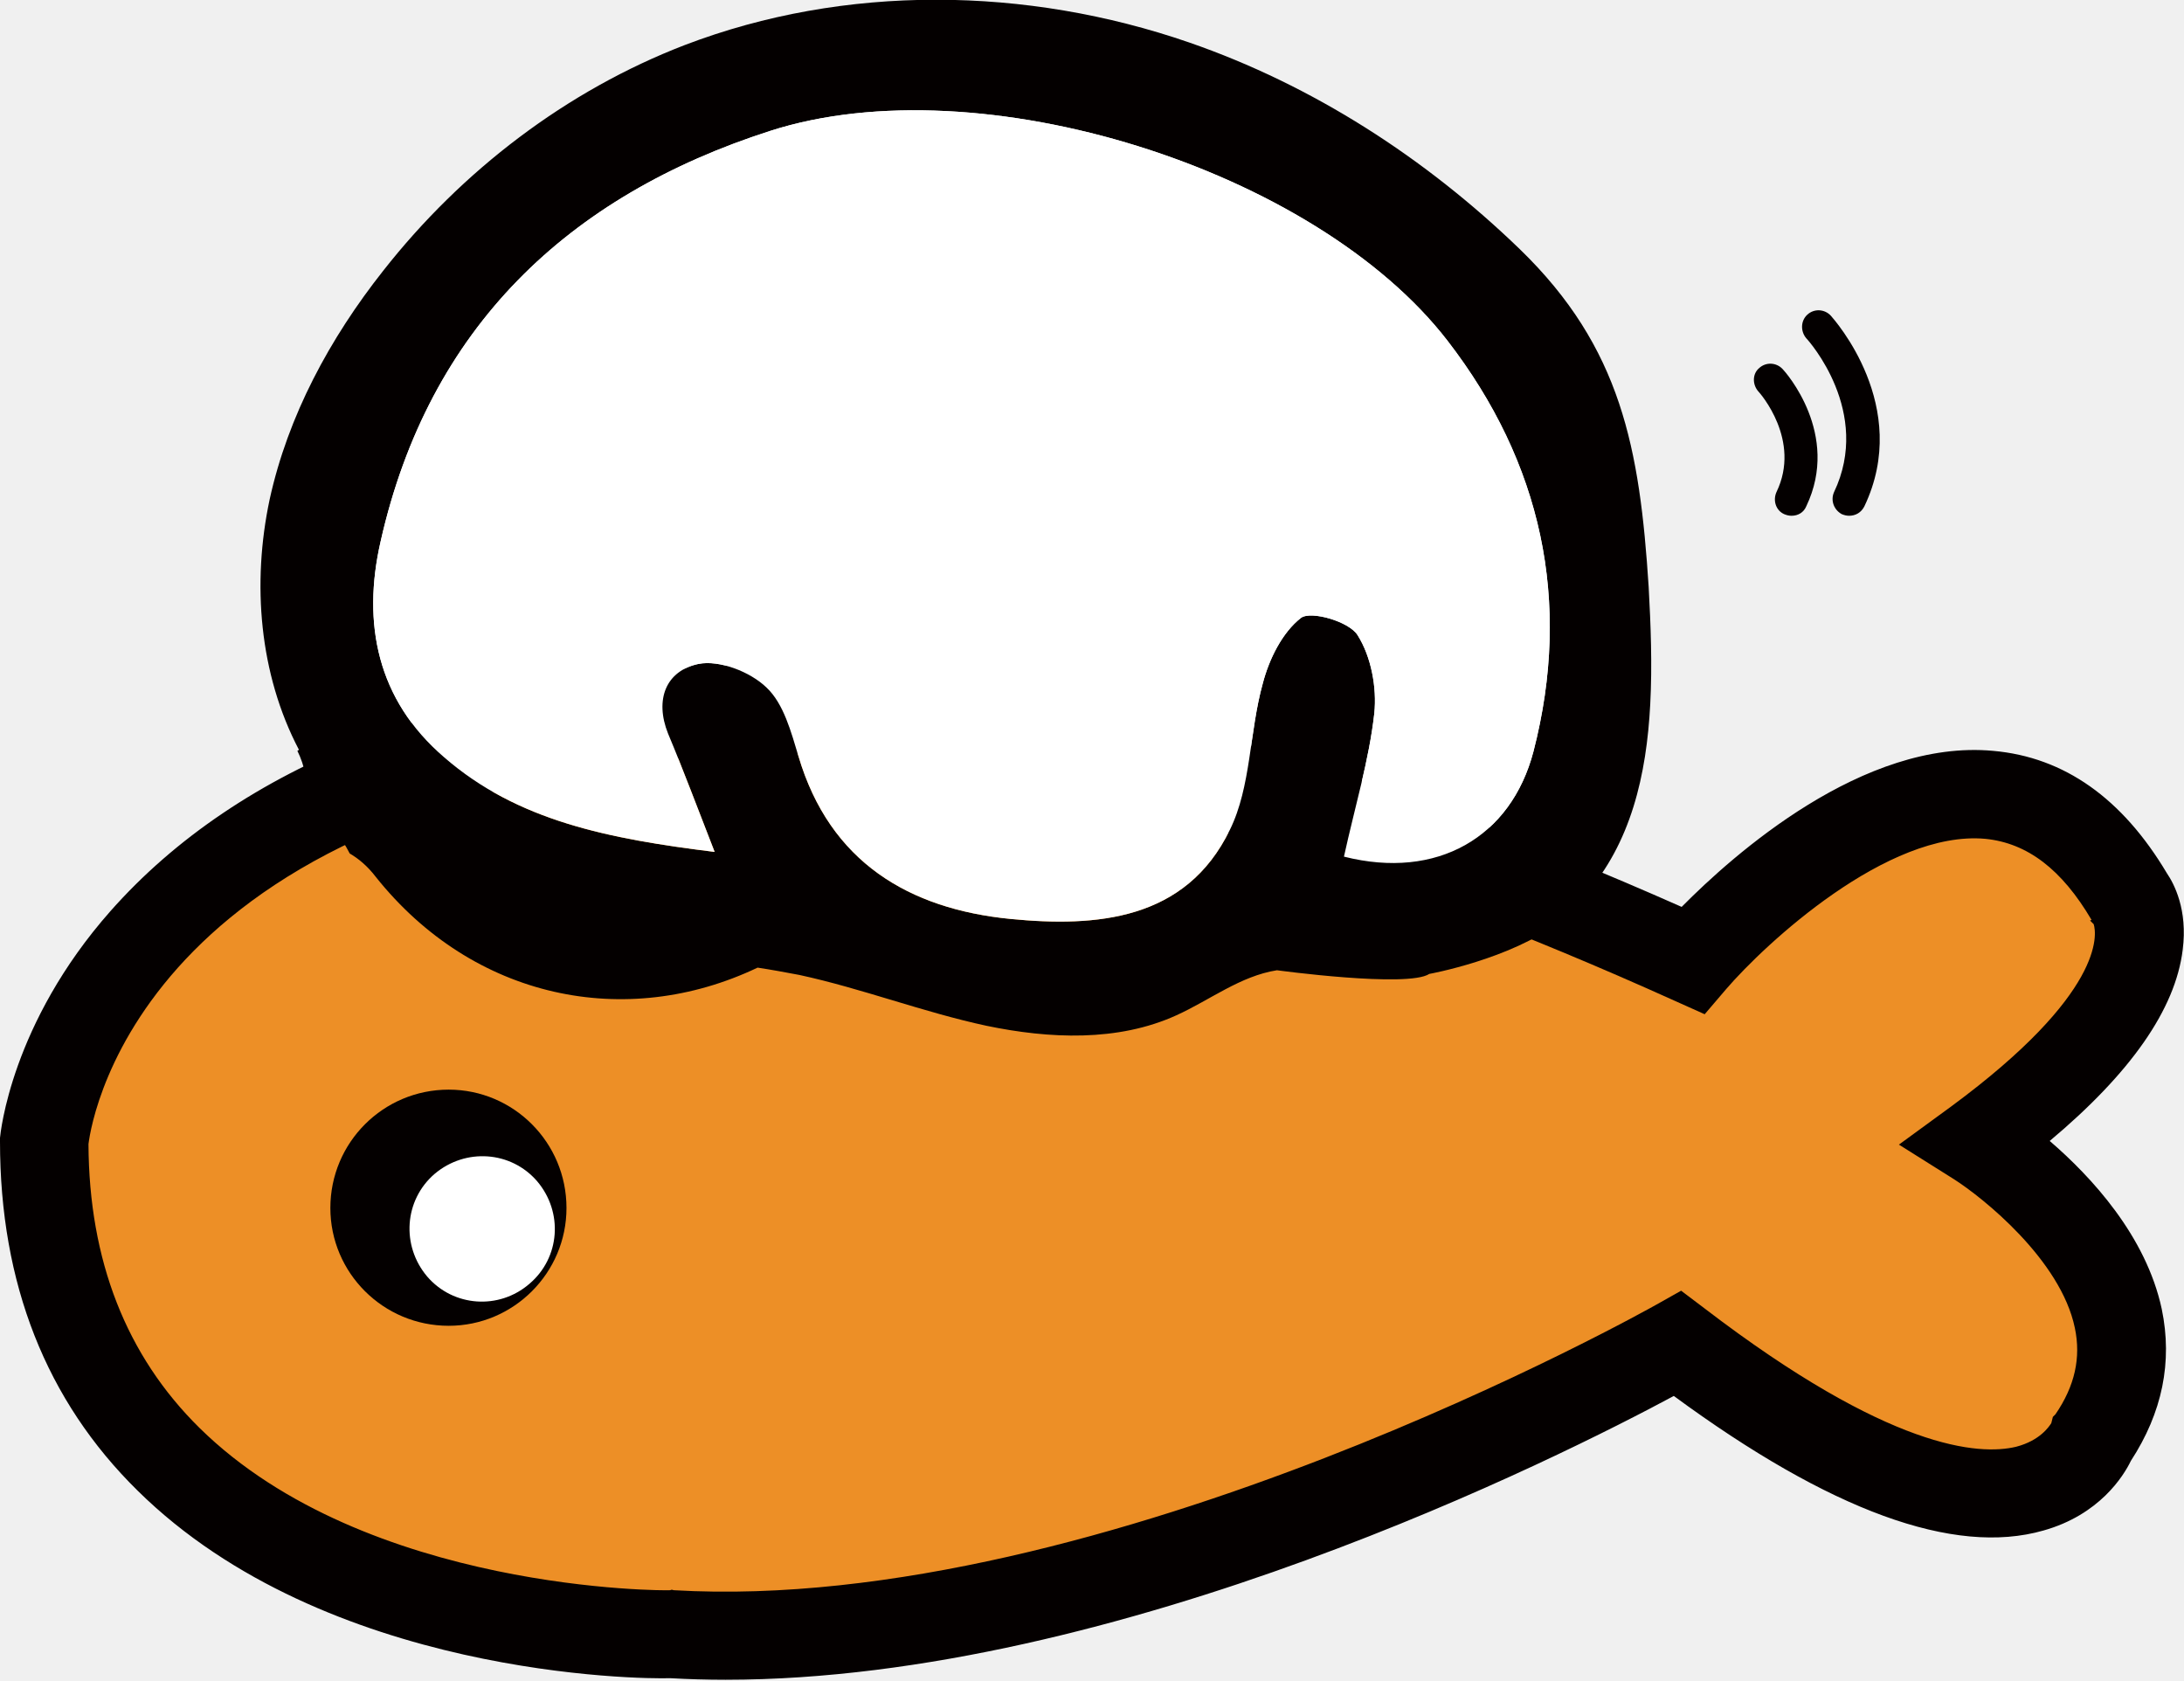
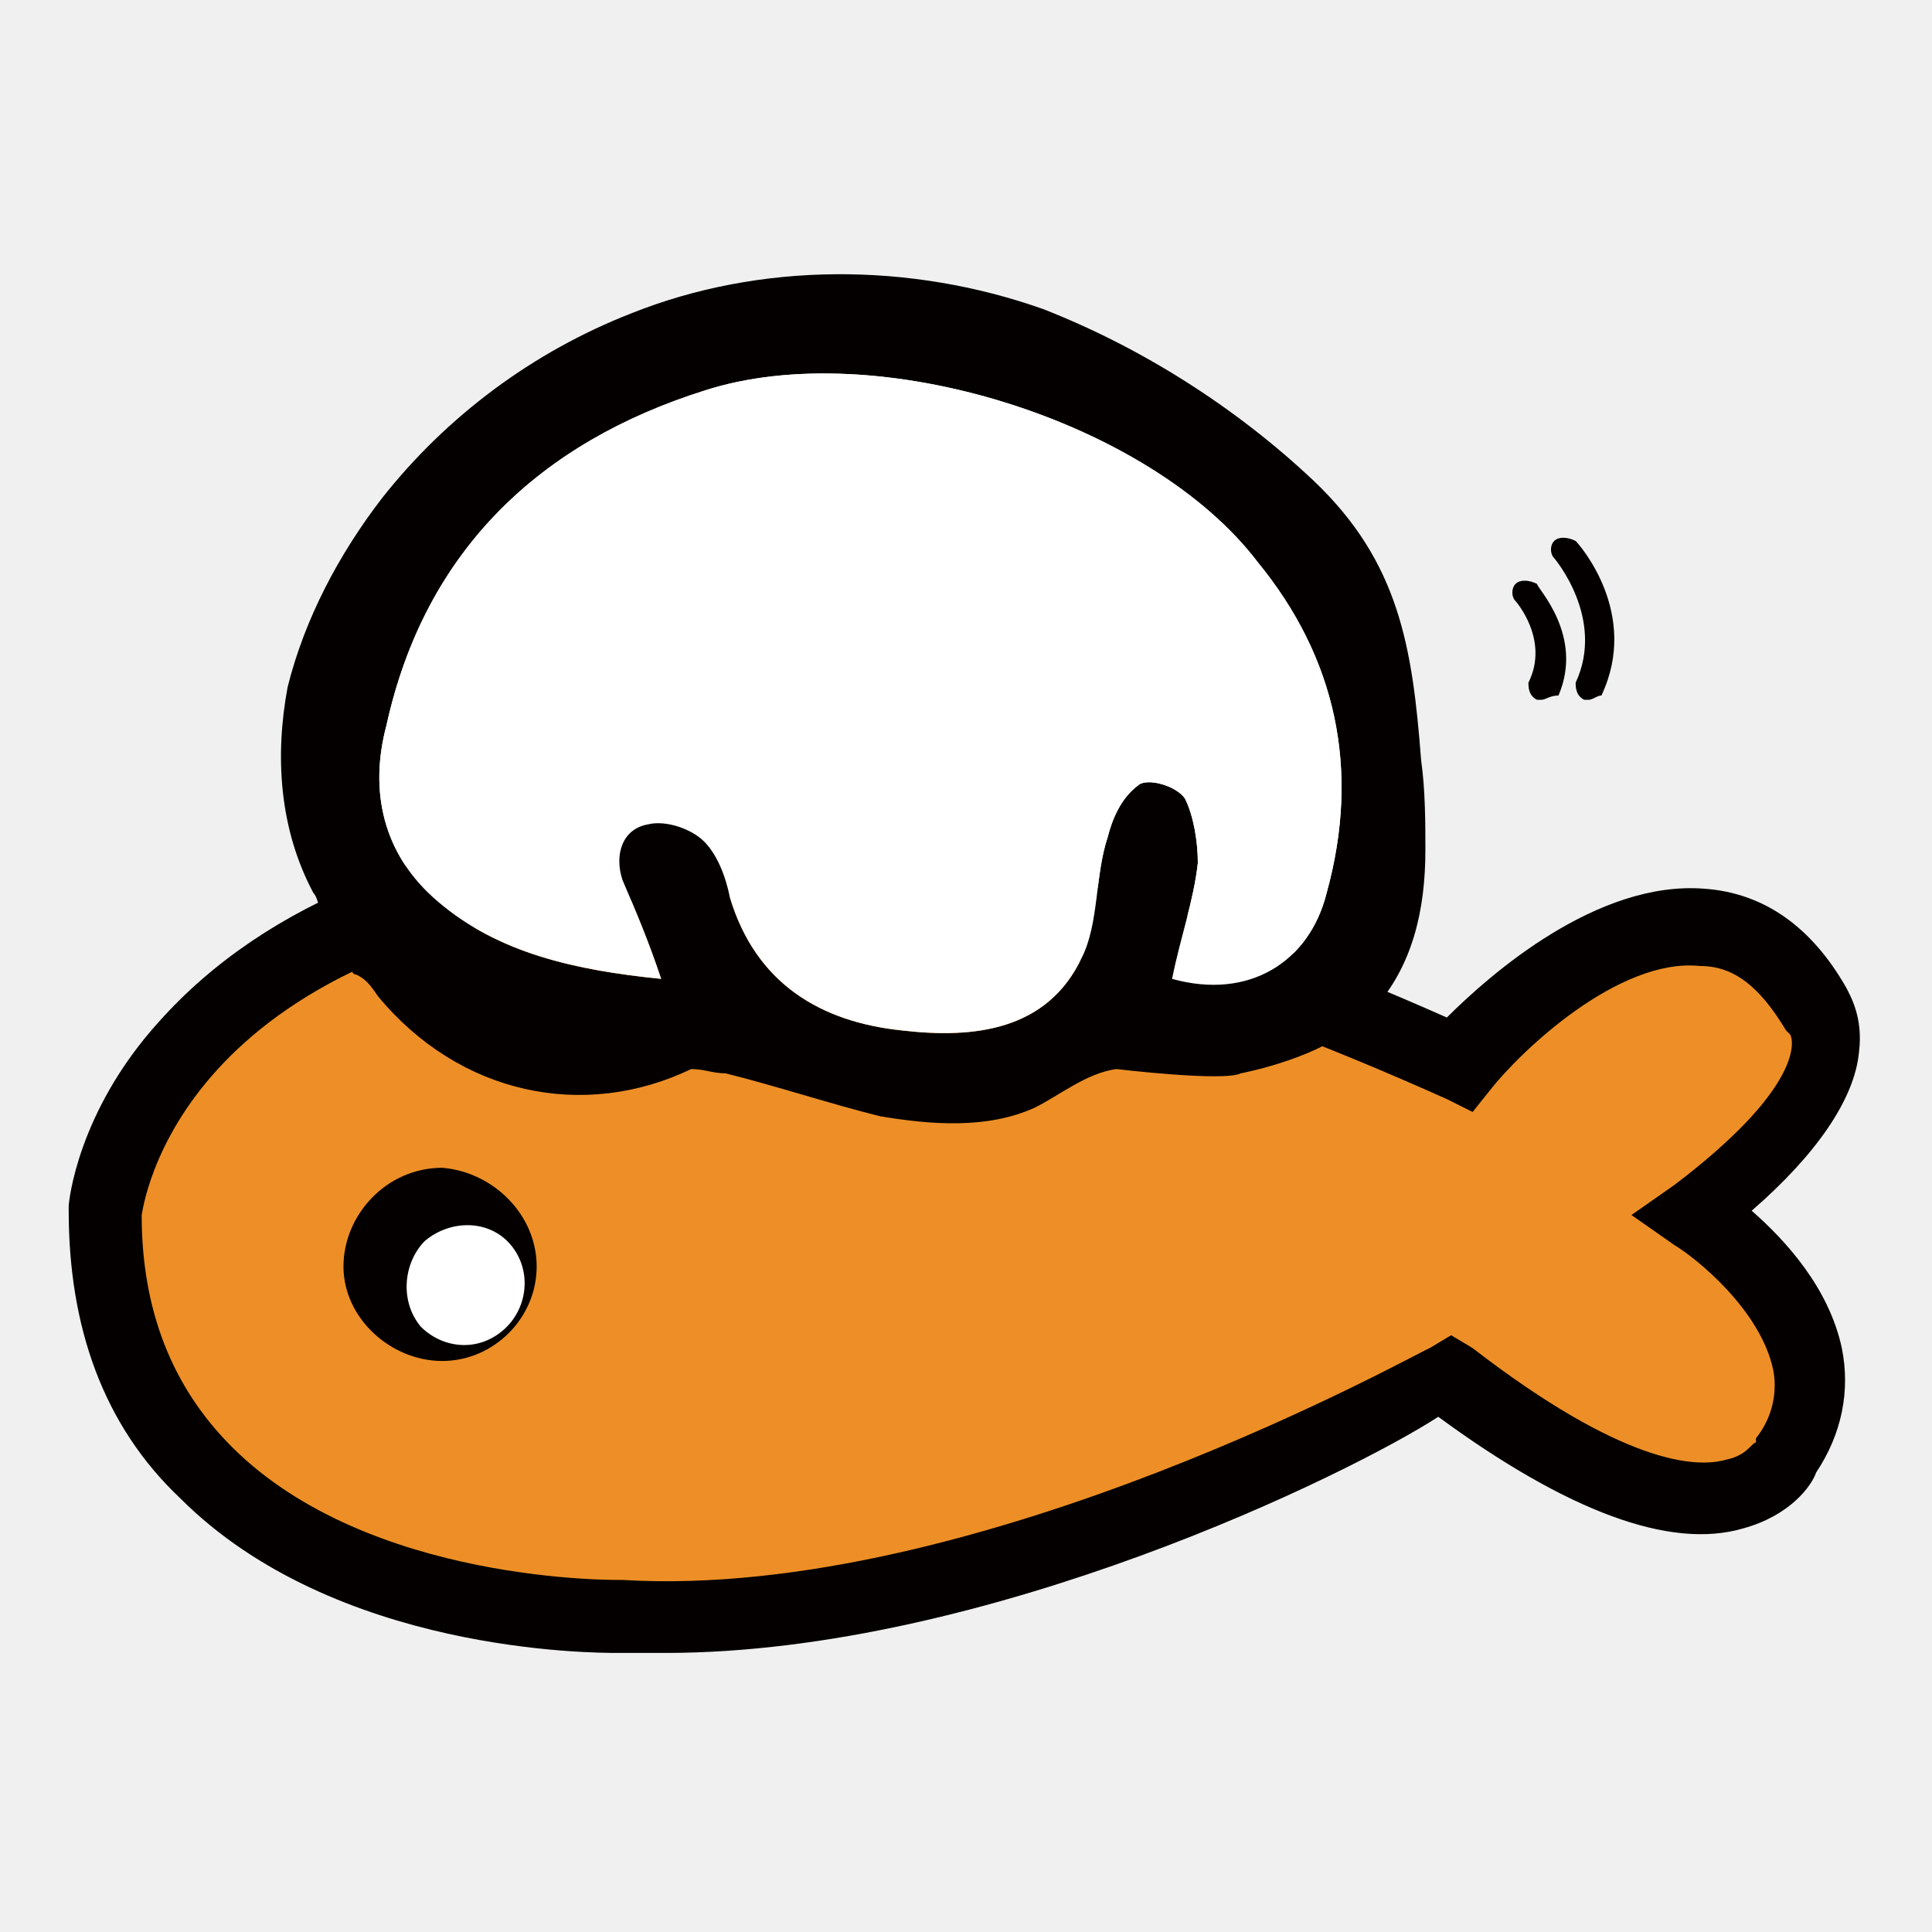
- <svg xmlns="http://www.w3.org/2000/svg" width="41.715" height="32.089" viewBox="0 0 41.715 32.089" fill="none">
-   <path id="path" d="M37.77 21.8C41.97 18.71 40.68 17.13 40.68 17.13C37.72 12.09 32.33 18.33 32.33 18.33C20.31 12.91 14.1 13.54 14.1 13.54C1.51 14.29 0.84 21.8 0.84 21.8C0.84 31.4 12.81 31.21 12.81 31.21C21.4 31.71 32.04 25.66 32.04 25.66C38.72 30.77 39.96 27.48 39.96 27.48C42.02 24.46 37.77 21.8 37.77 21.8Z" fill="#ED8F26" fill-opacity="1" fill-rule="nonzero" />
-   <path id="path" d="M13.86 32.08C13.5 32.08 13.15 32.07 12.8 32.05C12.24 32.07 6.23 32.02 2.63 28.47C0.88 26.75 0 24.51 0 21.8L0 21.73C0.01 21.64 0.21 19.55 2.11 17.4C4.58 14.61 8.59 13.03 14.04 12.7C14.5 12.65 20.61 12.22 32.12 17.32C33.11 16.32 35.59 14.11 38.07 14.34C39.43 14.46 40.54 15.25 41.39 16.68C41.52 16.87 41.79 17.37 41.69 18.14C41.55 19.28 40.69 20.5 39.15 21.79C39.94 22.47 40.99 23.6 41.29 25C41.5 26.01 41.3 26.98 40.7 27.9C40.56 28.19 40.1 28.93 39.03 29.23C37.32 29.72 34.95 28.85 31.97 26.66C29.85 27.8 21.39 32.08 13.86 32.08ZM12.83 30.36L12.87 30.37C21.1 30.85 31.52 24.98 31.63 24.92L32.11 24.65L32.56 24.99C36.09 27.69 37.8 27.8 38.51 27.63C38.97 27.51 39.14 27.24 39.18 27.18L39.21 27.06L39.26 27.01C39.63 26.47 39.75 25.93 39.63 25.36C39.36 24.06 37.87 22.87 37.32 22.52L36.27 21.86L37.27 21.13C40.2 18.97 40.05 17.84 39.99 17.65L39.92 17.58L39.95 17.57C39.38 16.6 38.72 16.1 37.92 16.02C36.05 15.85 33.71 18.03 32.97 18.89L32.56 19.37L31.98 19.11C20.37 13.87 14.25 14.38 14.19 14.38L14.16 14.39C2.82 15.07 1.76 21.28 1.69 21.85C1.7 24.07 2.41 25.89 3.81 27.27C7 30.41 12.75 30.38 12.8 30.37L12.83 30.36Z" fill="#040000" fill-opacity="1" fill-rule="nonzero" />
-   <path id="path" d="M31.49 11.21C31.32 8.57 30.97 6.64 29.03 4.76C27.23 3.02 25.08 1.63 22.71 0.81C19.61 -0.26 16.14 -0.31 13.08 0.86C10.82 1.73 8.82 3.26 7.32 5.17C6.3 6.46 5.5 7.94 5.15 9.54C4.81 11.14 4.95 12.87 5.71 14.32C5.7 14.33 5.69 14.33 5.68 14.34C5.75 14.48 5.8 14.63 5.83 14.78C5.84 14.81 5.86 14.83 5.87 14.86C5.95 14.97 6.02 15.08 6.09 15.19C6.27 15.52 6.42 15.86 6.62 16.19C6.64 16.23 6.66 16.26 6.68 16.3C6.85 16.4 7.02 16.54 7.18 16.75C9.04 19.08 11.95 19.68 14.47 18.48C14.74 18.52 15 18.57 15.27 18.62C16.47 18.88 17.63 19.33 18.84 19.59C20.04 19.84 21.35 19.9 22.47 19.39C23.11 19.1 23.69 18.64 24.39 18.53C24.39 18.53 26.89 18.87 27.3 18.6C27.3 18.6 28.85 18.32 29.78 17.61C29.8 17.6 29.83 17.59 29.85 17.59L29.82 17.58C30 17.44 30.16 17.28 30.27 17.1C31.15 16.11 31.45 14.8 31.52 13.45C31.56 12.7 31.53 11.94 31.49 11.21ZM29.29 14.35C28.86 15.99 27.45 16.81 25.67 16.36C25.88 15.4 26.15 14.52 26.25 13.62C26.3 13.13 26.19 12.54 25.93 12.13C25.77 11.87 25.04 11.66 24.85 11.8C24.49 12.08 24.24 12.59 24.12 13.05C23.86 13.98 23.9 15.02 23.49 15.85C22.65 17.58 20.94 17.71 19.3 17.55C17.37 17.36 15.85 16.47 15.25 14.44C15.11 13.98 14.97 13.44 14.64 13.13C14.33 12.83 13.74 12.6 13.34 12.68C12.72 12.81 12.5 13.36 12.76 14.01C13.05 14.7 13.31 15.4 13.65 16.27C11.63 16.02 9.88 15.68 8.48 14.46C7.21 13.37 6.91 11.91 7.27 10.34C8.19 6.26 10.85 3.74 14.71 2.5C18.72 1.21 25.12 3.23 27.65 6.51C29.44 8.83 30.03 11.48 29.29 14.35Z" fill="#040000" fill-opacity="1" fill-rule="nonzero" />
-   <path id="path" d="M29.29 14.35C28.86 15.99 27.45 16.81 25.67 16.36C25.88 15.4 26.15 14.52 26.25 13.62C26.3 13.13 26.19 12.54 25.93 12.13C25.77 11.87 25.04 11.66 24.85 11.8C24.49 12.08 24.24 12.59 24.12 13.05C23.86 13.98 23.9 15.02 23.49 15.85C22.65 17.58 20.94 17.71 19.3 17.55C17.37 17.36 15.85 16.47 15.25 14.44C15.11 13.98 14.97 13.44 14.64 13.13C14.33 12.83 13.74 12.6 13.34 12.68C12.72 12.81 12.5 13.36 12.76 14.01C13.05 14.7 13.31 15.4 13.65 16.27C11.63 16.02 9.88 15.68 8.48 14.46C7.21 13.37 6.91 11.91 7.27 10.34C8.19 6.26 10.85 3.74 14.71 2.5C18.72 1.21 25.12 3.23 27.65 6.51C29.44 8.83 30.03 11.48 29.29 14.35Z" fill="#FFFFFF" fill-opacity="1" fill-rule="nonzero" />
-   <path id="path" d="M10.82 23.07C10.82 24.31 9.81 25.32 8.57 25.32C7.32 25.32 6.31 24.31 6.31 23.07C6.31 21.82 7.32 20.81 8.57 20.81C9.81 20.81 10.82 21.82 10.82 23.07Z" fill="#040000" fill-opacity="1" fill-rule="nonzero" />
-   <path id="path" d="M10.26 22.56C10.76 23.15 10.7 24.02 10.11 24.52C9.53 25.02 8.66 24.96 8.16 24.38C7.66 23.79 7.72 22.92 8.3 22.42C8.89 21.92 9.76 21.98 10.26 22.56Z" fill="#FFFFFF" fill-opacity="1" fill-rule="nonzero" />
-   <path id="path" d="M34.22 9.85C34.17 9.85 34.13 9.84 34.08 9.82C33.92 9.75 33.86 9.56 33.93 9.4C34.41 8.41 33.62 7.51 33.58 7.47C33.47 7.34 33.47 7.14 33.6 7.03C33.73 6.91 33.93 6.92 34.05 7.05C34.1 7.1 35.16 8.29 34.5 9.67C34.45 9.79 34.34 9.85 34.22 9.85Z" fill="#040000" fill-opacity="1" fill-rule="nonzero" />
-   <path id="path" d="M35.32 9.85C35.27 9.85 35.23 9.84 35.18 9.82C35.03 9.74 34.96 9.56 35.03 9.4C35.76 7.87 34.55 6.51 34.5 6.46C34.39 6.33 34.39 6.13 34.52 6.01C34.65 5.89 34.85 5.9 34.97 6.03C35.03 6.1 36.52 7.76 35.61 9.67C35.55 9.79 35.44 9.85 35.32 9.85Z" fill="#040000" fill-opacity="1" fill-rule="nonzero" />
+ <svg xmlns="http://www.w3.org/2000/svg" version="1.1" id="图层_1" x="0px" y="0px" viewBox="0 0 45 45" style="enable-background:new 0 0 45 45;" xml:space="preserve">
+   <style type="text/css">
+ 	.st0{fill:#ED8F26;}
+ 	.st1{fill:#040000;}
+ 	.st2{fill:#FFFFFF;}
+ </style>
+   <path id="path" class="st0" d="M39.4,28.3c4.2-3.1,2.9-4.7,2.9-4.7c-3-5-8.3,1.2-8.3,1.2C22,19.4,15.7,20,15.7,20  C3.2,20.7,2.5,28.3,2.5,28.3c0,9.6,12,9.4,12,9.4c8.6,0.5,19.2-5.6,19.2-5.6c6.7,5.1,7.9,1.8,7.9,1.8C43.7,30.9,39.4,28.3,39.4,28.3  z" />
+   <path id="path_00000002346422291955121950000015358915736359296654_" class="st1" d="M15.5,38.5c-0.4,0-0.7,0-1.1,0  c-0.6,0-6.6,0-10.2-3.6c-1.8-1.7-2.6-4-2.6-6.7v-0.1c0-0.1,0.2-2.2,2.1-4.3c2.5-2.8,6.5-4.4,11.9-4.7c0.5,0,6.6-0.5,18.1,4.6  c1-1,3.5-3.2,6-3c1.4,0.1,2.5,0.9,3.3,2.3c0.1,0.2,0.4,0.7,0.3,1.5c-0.1,1.1-1,2.4-2.5,3.7c0.8,0.7,1.8,1.8,2.1,3.2  c0.2,1,0,2-0.6,2.9c-0.1,0.3-0.6,1-1.7,1.3c-1.7,0.5-4.1-0.4-7.1-2.6C31.5,34.3,23,38.5,15.5,38.5z M14.5,36.8L14.5,36.8  c8.3,0.5,18.7-5.4,18.8-5.4l0.5-0.3l0.5,0.3c3.5,2.7,5.2,2.8,5.9,2.6c0.5-0.1,0.6-0.4,0.7-0.4l0-0.1l0,0c0.4-0.5,0.5-1.1,0.4-1.6  C41,30.5,39.5,29.3,39,29l-1-0.7l1-0.7c2.9-2.2,2.8-3.3,2.7-3.5L41.6,24l0,0c-0.6-1-1.2-1.5-2-1.5c-1.9-0.2-4.2,2-4.9,2.9l-0.4,0.5  l-0.6-0.3c-11.6-5.2-17.7-4.7-17.8-4.7l0,0C4.5,21.5,3.4,27.7,3.3,28.3c0,2.2,0.7,4,2.1,5.4C8.6,36.9,14.4,36.8,14.5,36.8L14.5,36.8  z" />
+   <path id="path_00000021093330199855606050000000791895183941457321_" class="st1" d="M33.1,17.7c-0.2-2.6-0.5-4.6-2.5-6.5  c-1.8-1.7-4-3.1-6.3-4c-3.1-1.1-6.6-1.1-9.6,0.1c-2.3,0.9-4.3,2.4-5.8,4.3c-1,1.3-1.8,2.8-2.2,4.4c-0.3,1.6-0.2,3.3,0.6,4.8  c0,0,0,0,0,0c0.1,0.1,0.1,0.3,0.2,0.4c0,0,0,0,0,0.1c0.1,0.1,0.2,0.2,0.2,0.3c0.2,0.3,0.3,0.7,0.5,1c0,0,0,0.1,0.1,0.1  c0.2,0.1,0.3,0.2,0.5,0.5c1.9,2.3,4.8,2.9,7.3,1.7c0.3,0,0.5,0.1,0.8,0.1c1.2,0.3,2.4,0.7,3.6,1c1.2,0.2,2.5,0.3,3.6-0.2  c0.6-0.3,1.2-0.8,1.9-0.9c0,0,2.5,0.3,2.9,0.1c0,0,1.6-0.3,2.5-1c0,0,0,0,0.1,0l0,0c0.2-0.1,0.3-0.3,0.5-0.5c0.9-1,1.2-2.3,1.2-3.7  C33.2,19.2,33.2,18.4,33.1,17.7z M30.9,20.8c-0.4,1.6-1.8,2.5-3.6,2c0.2-1,0.5-1.8,0.6-2.7c0-0.5-0.1-1.1-0.3-1.5  c-0.2-0.3-0.9-0.5-1.1-0.3c-0.4,0.3-0.6,0.8-0.7,1.2c-0.3,0.9-0.2,2-0.6,2.8c-0.8,1.7-2.5,1.9-4.2,1.7c-1.9-0.2-3.4-1.1-4-3.1  c-0.1-0.5-0.3-1-0.6-1.3c-0.3-0.3-0.9-0.5-1.3-0.4c-0.6,0.1-0.8,0.7-0.6,1.3c0.3,0.7,0.6,1.4,0.9,2.3c-2-0.2-3.8-0.6-5.2-1.8  c-1.3-1.1-1.6-2.6-1.2-4.1c0.9-4.1,3.6-6.6,7.4-7.8c4-1.3,10.4,0.7,12.9,4C31.1,15.3,31.7,17.9,30.9,20.8z" />
+   <path id="path_00000138541120580926270350000013999442000158610821_" class="st2" d="M30.9,20.8c-0.4,1.6-1.8,2.5-3.6,2  c0.2-1,0.5-1.8,0.6-2.7c0-0.5-0.1-1.1-0.3-1.5c-0.2-0.3-0.9-0.5-1.1-0.3c-0.4,0.3-0.6,0.8-0.7,1.2c-0.3,0.9-0.2,2-0.6,2.8  c-0.8,1.7-2.5,1.9-4.2,1.7c-1.9-0.2-3.4-1.1-4-3.1c-0.1-0.5-0.3-1-0.6-1.3c-0.3-0.3-0.9-0.5-1.3-0.4c-0.6,0.1-0.8,0.7-0.6,1.3  c0.3,0.7,0.6,1.4,0.9,2.3c-2-0.2-3.8-0.6-5.2-1.8c-1.3-1.1-1.6-2.6-1.2-4.1c0.9-4.1,3.6-6.6,7.4-7.8c4-1.3,10.4,0.7,12.9,4  C31.1,15.3,31.7,17.9,30.9,20.8z" />
+   <path id="path_00000100383940887318961800000000940501321566282173_" class="st1" d="M12.5,29.5c0,1.2-1,2.2-2.2,2.2  c-1.2,0-2.3-1-2.3-2.2c0-1.2,1-2.3,2.3-2.3C11.5,27.3,12.5,28.3,12.5,29.5z" />
+   <path id="path_00000084524403625582823920000000939329176783152801_" class="st2" d="M11.9,29c0.5,0.6,0.4,1.5-0.2,2  c-0.6,0.5-1.4,0.4-1.9-0.1c-0.5-0.6-0.4-1.5,0.1-2C10.5,28.4,11.4,28.4,11.9,29z" />
+   <path id="path_00000168803130583334305160000004379734741989736588_" class="st1" d="M35.9,16.3c-0.1,0-0.1,0-0.1,0  c-0.2-0.1-0.2-0.3-0.2-0.4c0.5-1-0.3-1.9-0.3-1.9c-0.1-0.1-0.1-0.3,0-0.4c0.1-0.1,0.3-0.1,0.5,0c0,0.1,1.1,1.2,0.5,2.6  C36.1,16.2,36,16.3,35.9,16.3z" />
+   <path id="path_00000039106276012405342850000002957711415557744040_" class="st1" d="M37,16.3c0,0-0.1,0-0.1,0  c-0.2-0.1-0.2-0.3-0.2-0.4c0.7-1.5-0.5-2.9-0.5-2.9c-0.1-0.1-0.1-0.3,0-0.4c0.1-0.1,0.3-0.1,0.5,0c0.1,0.1,1.5,1.7,0.6,3.6  C37.2,16.2,37.1,16.3,37,16.3z" />
</svg>
